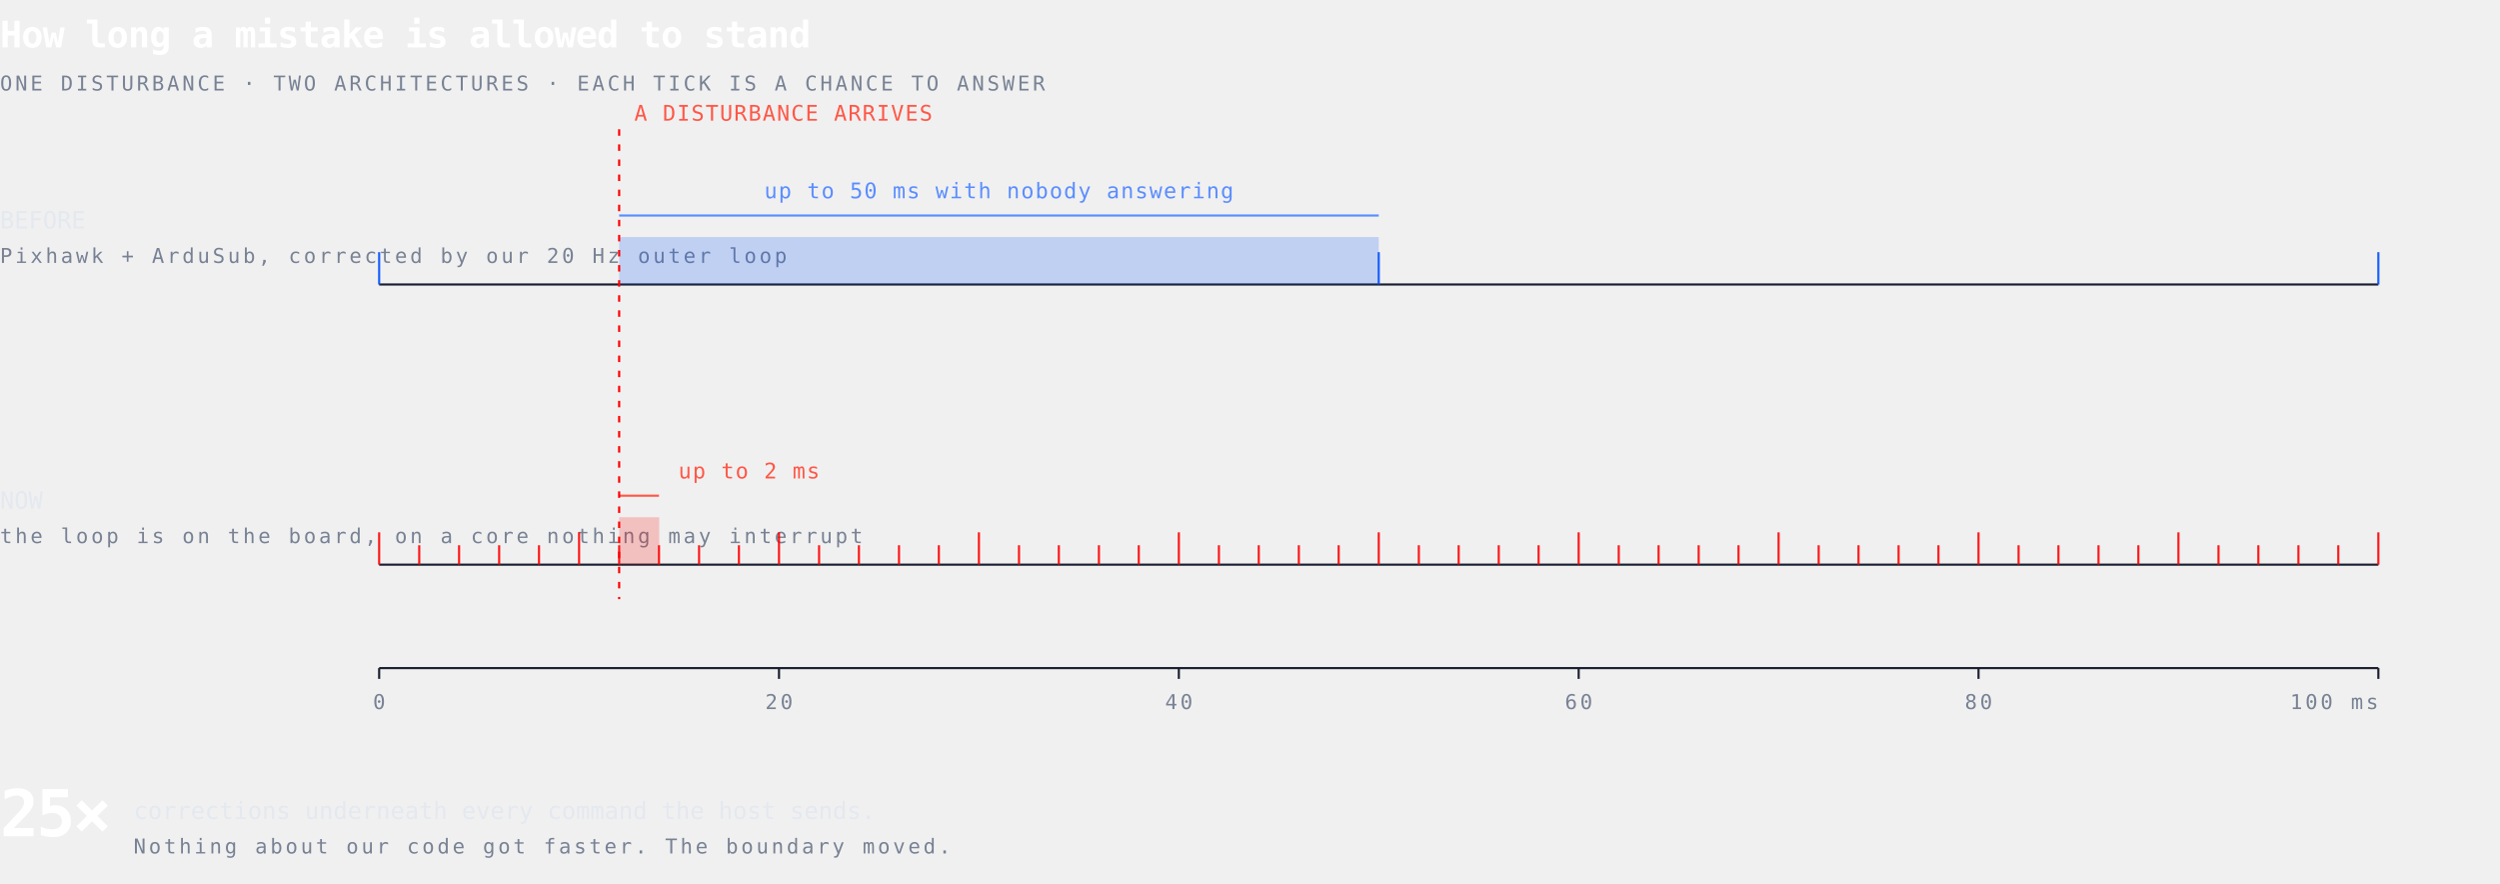
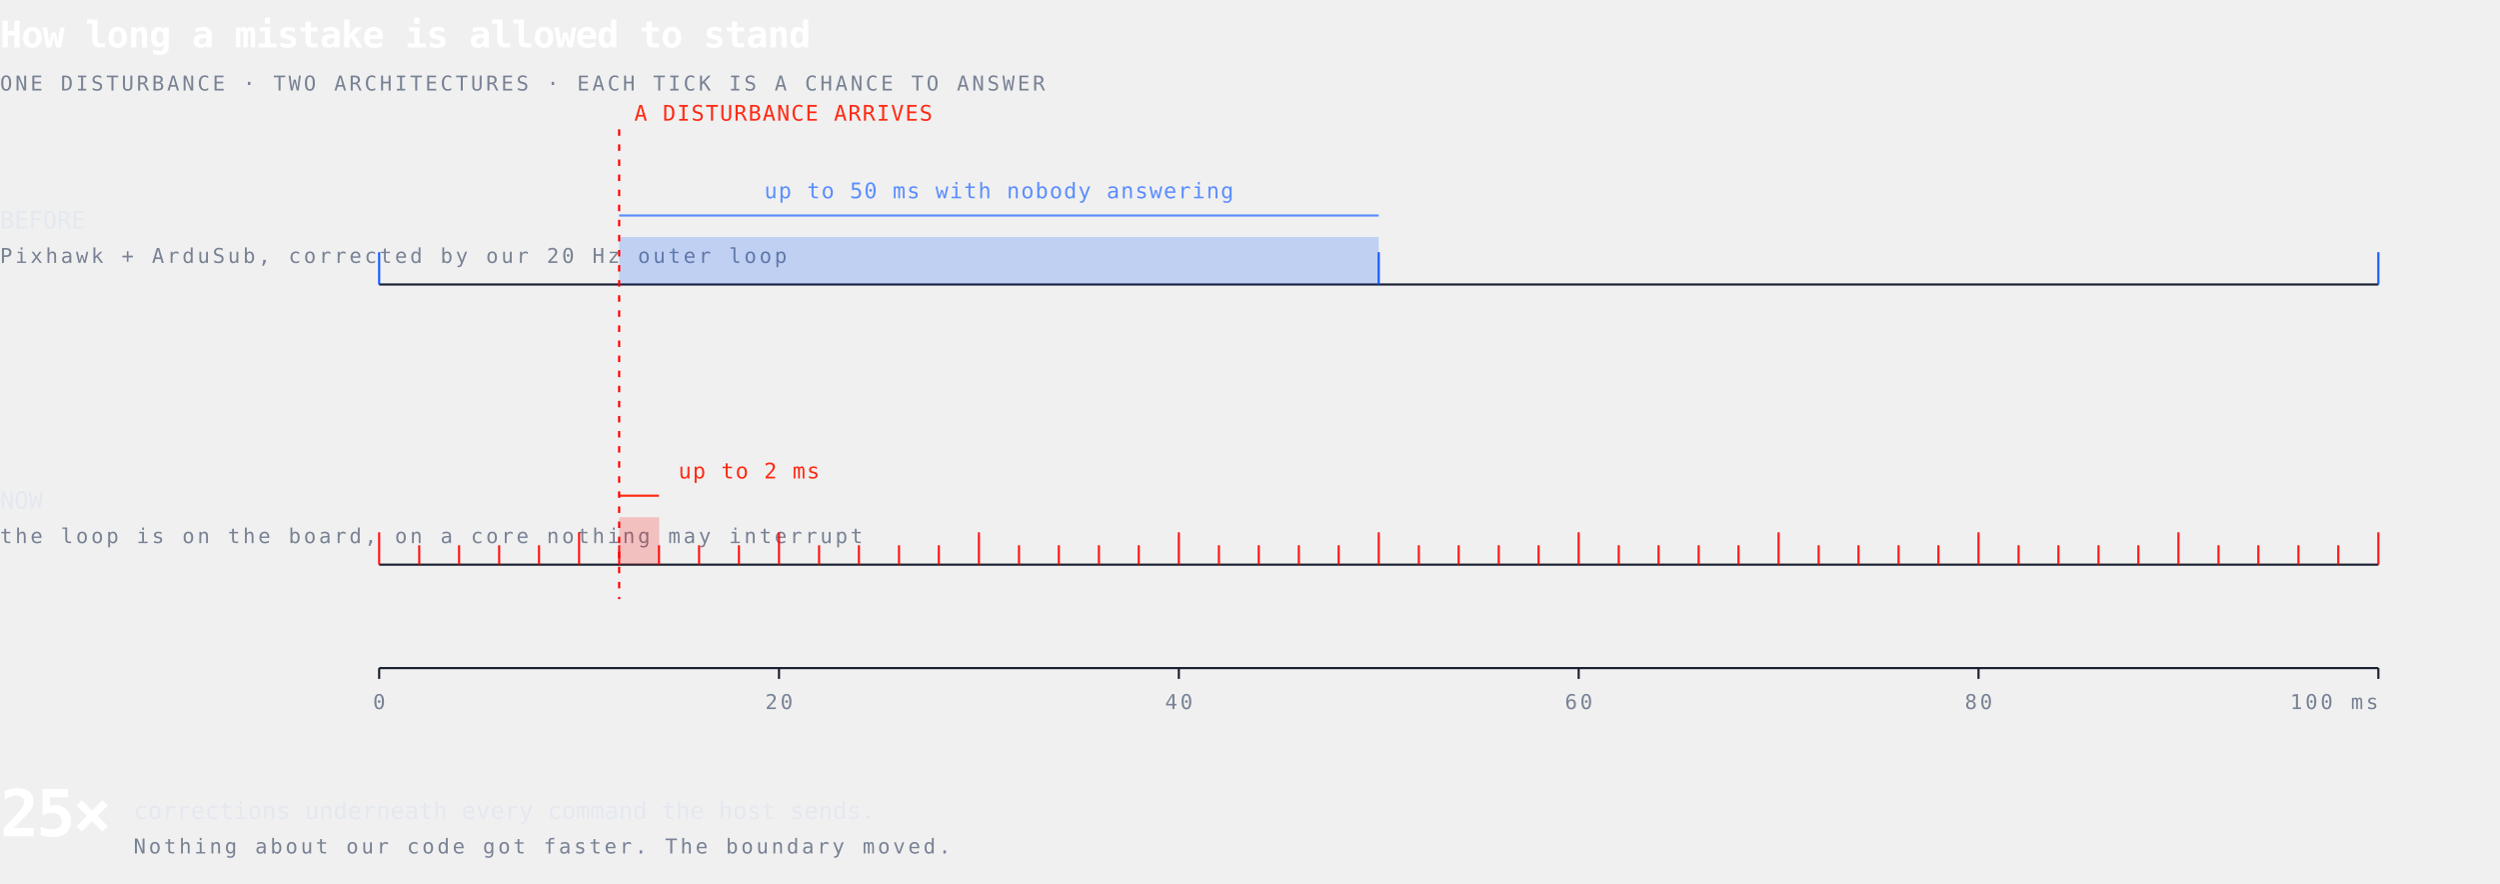
<svg xmlns="http://www.w3.org/2000/svg" viewBox="0 0 1160 410" width="1160" height="410" role="img" aria-label="The same disturbance on a 20 Hz loop and a 500 Hz loop">
-   <style>text{font-family:Zed Mono,ui-monospace,monospace}.l{font-size:9.5px;fill:#788294;letter-spacing:.14em}.v{font-size:11px;fill:#e4e8ef}.r{font-size:10px;fill:#ff5747;letter-spacing:.06em}.b{font-size:10px;fill:#5a8dff;letter-spacing:.06em}.h{font-size:17px;fill:#fff;font-weight:700;letter-spacing:-.02em}.big{font-size:30px;fill:#fff;font-weight:700;letter-spacing:-.04em}</style>
+   <style>text{font-family:Zed Mono,ui-monospace,monospace}.l{font-size:9.5px;fill:#788294;letter-spacing:.14em}.v{font-size:11px;fill:#e4e8ef}.r{font-size:10px;fill:#ff2a14;letter-spacing:.06em}.b{font-size:10px;fill:#5a8dff;letter-spacing:.06em}.h{font-size:17px;fill:#fff;font-weight:700;letter-spacing:-.02em}.big{font-size:30px;fill:#fff;font-weight:700;letter-spacing:-.04em}</style>
  <text x="0.0" y="22.0" class="h" text-anchor="start">How long a mistake is allowed to stand</text>
  <text x="0.0" y="42.0" class="l" text-anchor="start">ONE DISTURBANCE · TWO ARCHITECTURES · EACH TICK IS A CHANCE TO ANSWER</text>
  <text x="0.0" y="106.0" class="v" text-anchor="start">BEFORE</text>
  <text x="0.0" y="122.0" class="l" text-anchor="start">Pixhawk + ArduSub, corrected by our 20 Hz outer loop</text>
  <line x1="176" y1="132" x2="1104" y2="132" stroke="#1a2030" stroke-width="1" />
  <line x1="176.0" y1="117" x2="176.0" y2="132" stroke="#004eff" stroke-width="1" opacity=".9" />
  <line x1="640.0" y1="117" x2="640.0" y2="132" stroke="#004eff" stroke-width="1" opacity=".9" />
  <line x1="1104.0" y1="117" x2="1104.0" y2="132" stroke="#004eff" stroke-width="1" opacity=".9" />
  <rect x="287.4" y="110" width="352.6" height="22" fill="#004eff" opacity=".20" />
  <line x1="287.4" y1="100" x2="640.0" y2="100" stroke="#5a8dff" stroke-width="1" />
  <text x="463.7" y="92.0" class="b" text-anchor="middle">up to 50 ms with nobody answering</text>
  <text x="0.0" y="236.0" class="v" text-anchor="start">NOW</text>
  <text x="0.0" y="252.0" class="l" text-anchor="start">the loop is on the board, on a core nothing may interrupt</text>
  <line x1="176" y1="262" x2="1104" y2="262" stroke="#1a2030" stroke-width="1" />
  <line x1="176.0" y1="247" x2="176.0" y2="262" stroke="#ff0000" stroke-width="1" opacity=".9" />
  <line x1="194.6" y1="253" x2="194.6" y2="262" stroke="#ff0000" stroke-width="1" opacity=".9" />
  <line x1="213.1" y1="253" x2="213.1" y2="262" stroke="#ff0000" stroke-width="1" opacity=".9" />
  <line x1="231.7" y1="253" x2="231.7" y2="262" stroke="#ff0000" stroke-width="1" opacity=".9" />
  <line x1="250.2" y1="253" x2="250.2" y2="262" stroke="#ff0000" stroke-width="1" opacity=".9" />
  <line x1="268.8" y1="247" x2="268.8" y2="262" stroke="#ff0000" stroke-width="1" opacity=".9" />
  <line x1="287.4" y1="253" x2="287.4" y2="262" stroke="#ff0000" stroke-width="1" opacity=".9" />
  <line x1="305.9" y1="253" x2="305.9" y2="262" stroke="#ff0000" stroke-width="1" opacity=".9" />
  <line x1="324.5" y1="253" x2="324.5" y2="262" stroke="#ff0000" stroke-width="1" opacity=".9" />
  <line x1="343.0" y1="253" x2="343.0" y2="262" stroke="#ff0000" stroke-width="1" opacity=".9" />
  <line x1="361.6" y1="247" x2="361.6" y2="262" stroke="#ff0000" stroke-width="1" opacity=".9" />
  <line x1="380.2" y1="253" x2="380.2" y2="262" stroke="#ff0000" stroke-width="1" opacity=".9" />
  <line x1="398.7" y1="253" x2="398.7" y2="262" stroke="#ff0000" stroke-width="1" opacity=".9" />
  <line x1="417.3" y1="253" x2="417.3" y2="262" stroke="#ff0000" stroke-width="1" opacity=".9" />
  <line x1="435.8" y1="253" x2="435.8" y2="262" stroke="#ff0000" stroke-width="1" opacity=".9" />
  <line x1="454.4" y1="247" x2="454.4" y2="262" stroke="#ff0000" stroke-width="1" opacity=".9" />
  <line x1="473.0" y1="253" x2="473.0" y2="262" stroke="#ff0000" stroke-width="1" opacity=".9" />
  <line x1="491.5" y1="253" x2="491.5" y2="262" stroke="#ff0000" stroke-width="1" opacity=".9" />
  <line x1="510.1" y1="253" x2="510.1" y2="262" stroke="#ff0000" stroke-width="1" opacity=".9" />
  <line x1="528.6" y1="253" x2="528.6" y2="262" stroke="#ff0000" stroke-width="1" opacity=".9" />
  <line x1="547.2" y1="247" x2="547.2" y2="262" stroke="#ff0000" stroke-width="1" opacity=".9" />
  <line x1="565.8" y1="253" x2="565.8" y2="262" stroke="#ff0000" stroke-width="1" opacity=".9" />
  <line x1="584.3" y1="253" x2="584.3" y2="262" stroke="#ff0000" stroke-width="1" opacity=".9" />
  <line x1="602.9" y1="253" x2="602.9" y2="262" stroke="#ff0000" stroke-width="1" opacity=".9" />
  <line x1="621.4" y1="253" x2="621.4" y2="262" stroke="#ff0000" stroke-width="1" opacity=".9" />
  <line x1="640.0" y1="247" x2="640.0" y2="262" stroke="#ff0000" stroke-width="1" opacity=".9" />
  <line x1="658.6" y1="253" x2="658.6" y2="262" stroke="#ff0000" stroke-width="1" opacity=".9" />
  <line x1="677.1" y1="253" x2="677.1" y2="262" stroke="#ff0000" stroke-width="1" opacity=".9" />
  <line x1="695.7" y1="253" x2="695.7" y2="262" stroke="#ff0000" stroke-width="1" opacity=".9" />
  <line x1="714.2" y1="253" x2="714.2" y2="262" stroke="#ff0000" stroke-width="1" opacity=".9" />
  <line x1="732.8" y1="247" x2="732.8" y2="262" stroke="#ff0000" stroke-width="1" opacity=".9" />
  <line x1="751.4" y1="253" x2="751.4" y2="262" stroke="#ff0000" stroke-width="1" opacity=".9" />
  <line x1="769.9" y1="253" x2="769.9" y2="262" stroke="#ff0000" stroke-width="1" opacity=".9" />
  <line x1="788.5" y1="253" x2="788.5" y2="262" stroke="#ff0000" stroke-width="1" opacity=".9" />
  <line x1="807.0" y1="253" x2="807.0" y2="262" stroke="#ff0000" stroke-width="1" opacity=".9" />
  <line x1="825.6" y1="247" x2="825.6" y2="262" stroke="#ff0000" stroke-width="1" opacity=".9" />
  <line x1="844.2" y1="253" x2="844.2" y2="262" stroke="#ff0000" stroke-width="1" opacity=".9" />
  <line x1="862.7" y1="253" x2="862.7" y2="262" stroke="#ff0000" stroke-width="1" opacity=".9" />
  <line x1="881.3" y1="253" x2="881.3" y2="262" stroke="#ff0000" stroke-width="1" opacity=".9" />
  <line x1="899.8" y1="253" x2="899.8" y2="262" stroke="#ff0000" stroke-width="1" opacity=".9" />
  <line x1="918.4" y1="247" x2="918.4" y2="262" stroke="#ff0000" stroke-width="1" opacity=".9" />
  <line x1="937.0" y1="253" x2="937.0" y2="262" stroke="#ff0000" stroke-width="1" opacity=".9" />
  <line x1="955.5" y1="253" x2="955.5" y2="262" stroke="#ff0000" stroke-width="1" opacity=".9" />
  <line x1="974.1" y1="253" x2="974.1" y2="262" stroke="#ff0000" stroke-width="1" opacity=".9" />
  <line x1="992.6" y1="253" x2="992.6" y2="262" stroke="#ff0000" stroke-width="1" opacity=".9" />
  <line x1="1011.2" y1="247" x2="1011.2" y2="262" stroke="#ff0000" stroke-width="1" opacity=".9" />
  <line x1="1029.8" y1="253" x2="1029.8" y2="262" stroke="#ff0000" stroke-width="1" opacity=".9" />
  <line x1="1048.3" y1="253" x2="1048.3" y2="262" stroke="#ff0000" stroke-width="1" opacity=".9" />
  <line x1="1066.9" y1="253" x2="1066.9" y2="262" stroke="#ff0000" stroke-width="1" opacity=".9" />
  <line x1="1085.4" y1="253" x2="1085.4" y2="262" stroke="#ff0000" stroke-width="1" opacity=".9" />
  <line x1="1104.0" y1="247" x2="1104.0" y2="262" stroke="#ff0000" stroke-width="1" opacity=".9" />
  <rect x="287.4" y="240" width="18.6" height="22" fill="#ff0000" opacity=".20" />
-   <line x1="287.4" y1="230" x2="305.9" y2="230" stroke="#ff5747" stroke-width="1" />
+   <line x1="287.4" y1="230" x2="305.9" y2="230" stroke="#ff2a14" stroke-width="1" />
  <text x="314.9" y="222.0" class="r" text-anchor="start">up to 2 ms</text>
  <line x1="287.4" y1="60" x2="287.4" y2="278" stroke="#ff0000" stroke-width="1" stroke-dasharray="3 4" />
  <text x="294.4" y="56.0" class="r" text-anchor="start">A DISTURBANCE ARRIVES</text>
  <line x1="176" y1="310" x2="1104" y2="310" stroke="#1a2030" stroke-width="1" />
  <line x1="176.0" y1="310" x2="176.0" y2="315" stroke="#1a2030" />
  <text x="176.0" y="329.0" class="l" text-anchor="middle">0</text>
  <line x1="361.6" y1="310" x2="361.6" y2="315" stroke="#1a2030" />
  <text x="361.6" y="329.0" class="l" text-anchor="middle">20</text>
  <line x1="547.2" y1="310" x2="547.2" y2="315" stroke="#1a2030" />
  <text x="547.2" y="329.0" class="l" text-anchor="middle">40</text>
  <line x1="732.8" y1="310" x2="732.8" y2="315" stroke="#1a2030" />
  <text x="732.8" y="329.0" class="l" text-anchor="middle">60</text>
  <line x1="918.4" y1="310" x2="918.4" y2="315" stroke="#1a2030" />
  <text x="918.4" y="329.0" class="l" text-anchor="middle">80</text>
  <line x1="1104.0" y1="310" x2="1104.0" y2="315" stroke="#1a2030" />
  <text x="1104.0" y="329.0" class="l" text-anchor="end">100 ms</text>
  <text x="0.0" y="388.0" class="big" text-anchor="start">25×</text>
  <text x="62.0" y="380.0" class="v" text-anchor="start">corrections underneath every command the host sends.</text>
  <text x="62.0" y="396.0" class="l" text-anchor="start">Nothing about our code got faster. The boundary moved.</text>
</svg>
